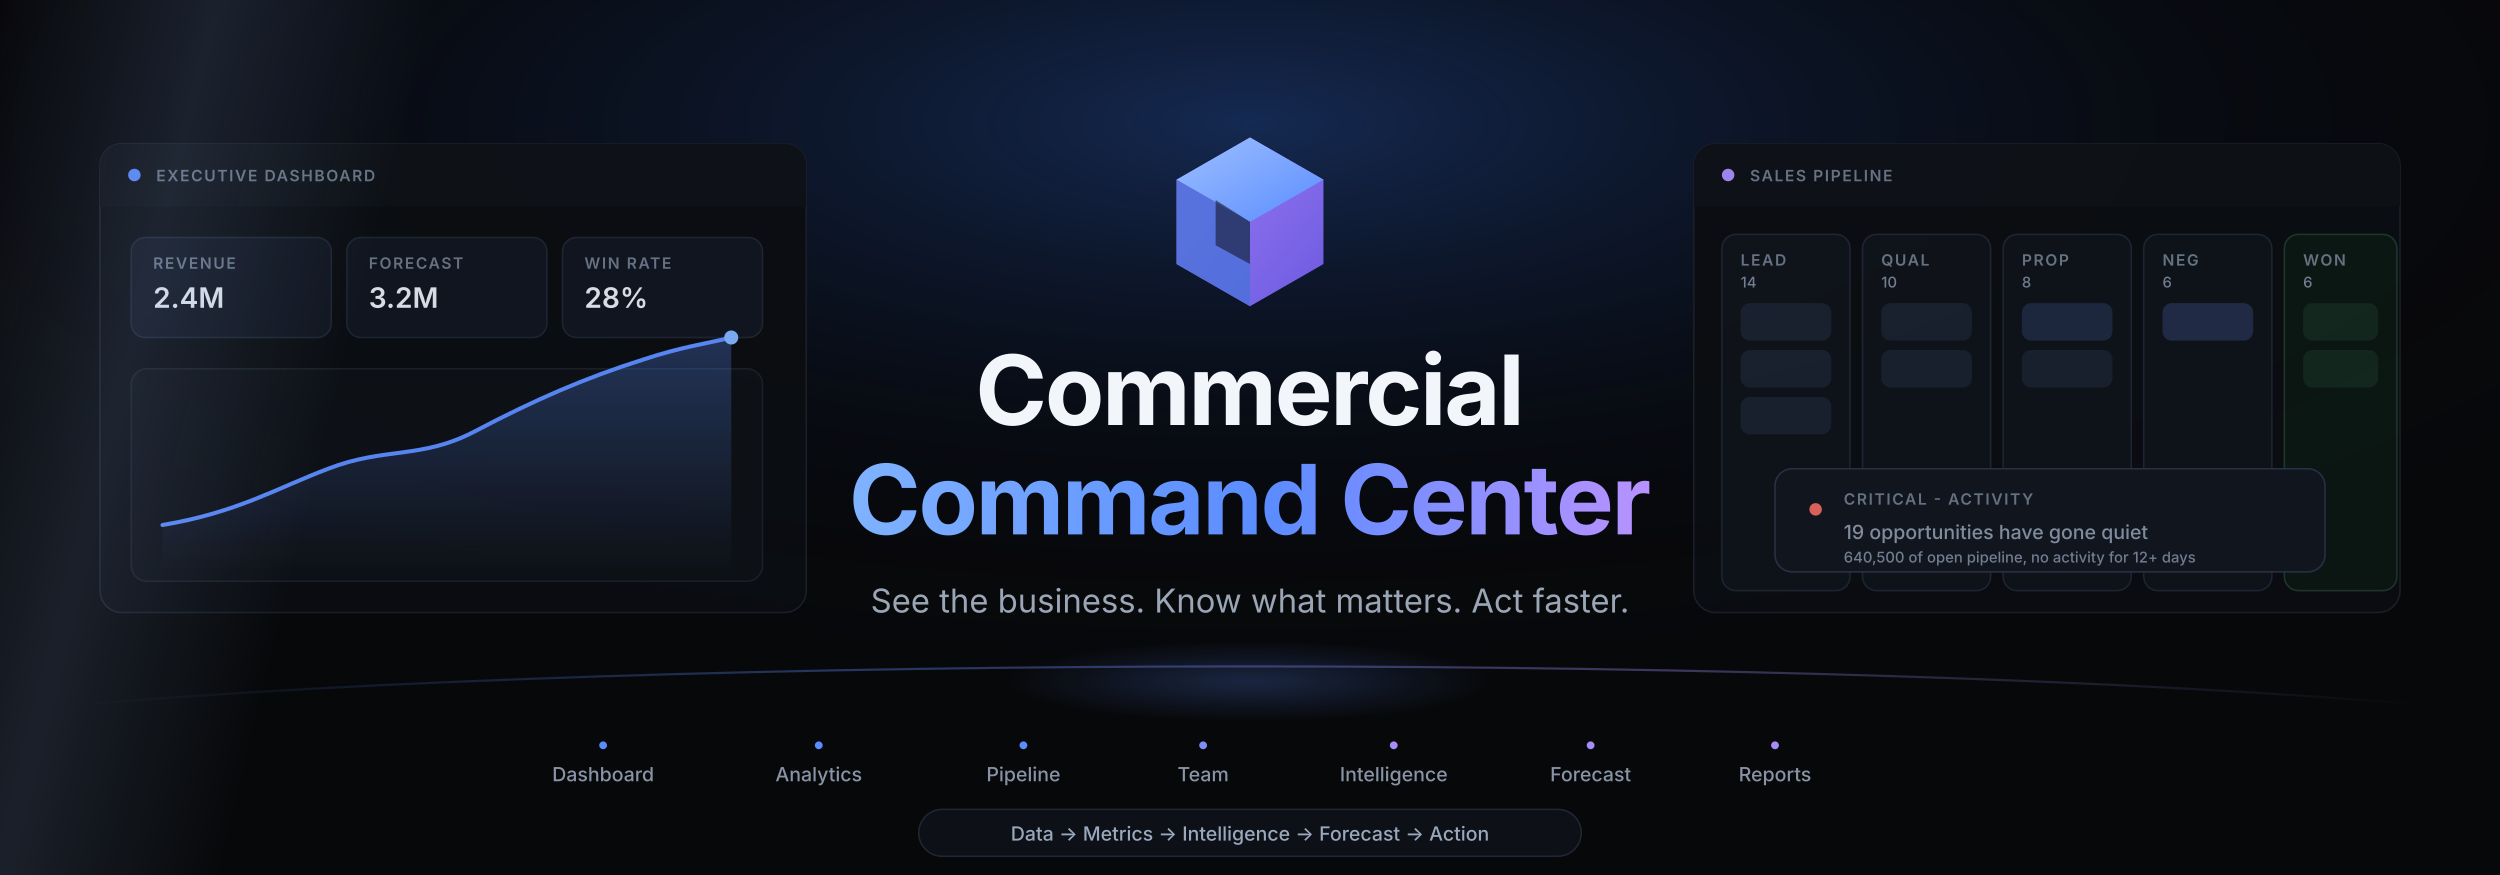
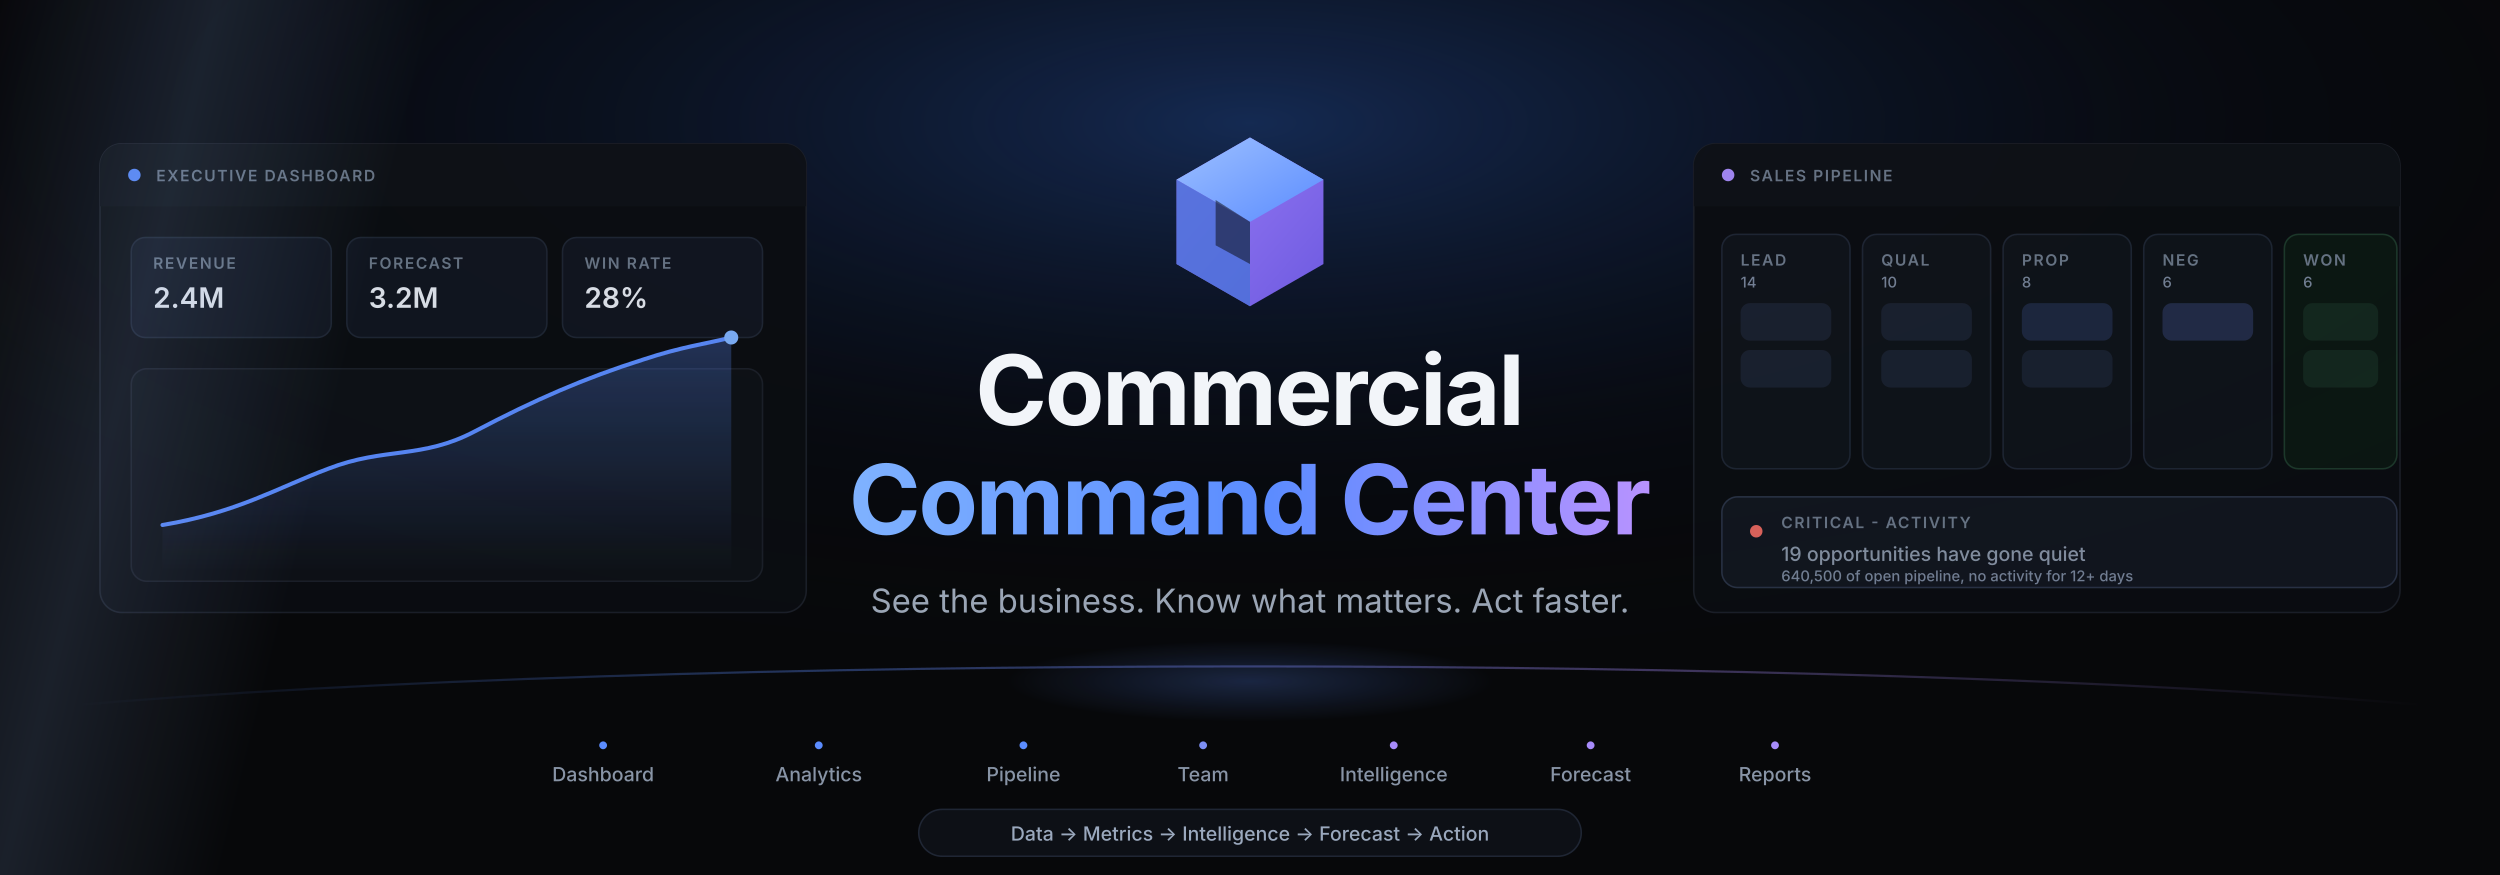
<svg xmlns="http://www.w3.org/2000/svg" viewBox="0 0 1600 560" width="1600" height="560" role="img" aria-label="Commercial Command Center - See the business. Know what matters. Act faster.">
  <defs>
    <linearGradient id="wordmark" x1="0" y1="0" x2="1" y2="0">
      <stop offset="0%" stop-color="#7fb2ff" />
      <stop offset="52%" stop-color="#5b8cff" />
      <stop offset="100%" stop-color="#b892ff" />
    </linearGradient>
    <linearGradient id="markFace" x1="0" y1="0" x2="1" y2="1">
      <stop offset="0%" stop-color="#9dc0ff" />
      <stop offset="100%" stop-color="#5b8cff" />
    </linearGradient>
    <linearGradient id="markSide" x1="0" y1="0" x2="1" y2="1">
      <stop offset="0%" stop-color="#9b7cf6" />
      <stop offset="100%" stop-color="#6d5ae0" />
    </linearGradient>
    <radialGradient id="ambient" cx="50%" cy="14%" r="66%">
      <stop offset="0%" stop-color="#20458c" stop-opacity="0.55" />
      <stop offset="60%" stop-color="#0d1a3a" stop-opacity="0.12" />
      <stop offset="100%" stop-color="#07080a" stop-opacity="0" />
    </radialGradient>
    <radialGradient id="floorGlow" cx="50%" cy="50%" r="50%">
      <stop offset="0%" stop-color="#5b8cff" stop-opacity="0.5" />
      <stop offset="100%" stop-color="#5b8cff" stop-opacity="0" />
    </radialGradient>
    <linearGradient id="sweep" x1="0" y1="0" x2="1" y2="0">
      <stop offset="0%" stop-color="#9ec1ff" stop-opacity="0" />
      <stop offset="50%" stop-color="#9ec1ff" stop-opacity="0.13" />
      <stop offset="100%" stop-color="#9ec1ff" stop-opacity="0" />
    </linearGradient>
    <linearGradient id="arcFade" x1="0" y1="0" x2="1" y2="0">
      <stop offset="0%" stop-color="#5b8cff" stop-opacity="0" />
      <stop offset="32%" stop-color="#5b8cff" stop-opacity="0.7" />
      <stop offset="68%" stop-color="#a78bfa" stop-opacity="0.7" />
      <stop offset="100%" stop-color="#a78bfa" stop-opacity="0" />
    </linearGradient>
    <linearGradient id="areaFill" x1="0" y1="0" x2="0" y2="1">
      <stop offset="0%" stop-color="#5b8cff" stop-opacity="0.34" />
      <stop offset="100%" stop-color="#5b8cff" stop-opacity="0" />
    </linearGradient>
    <clipPath id="leftClip">
      <rect x="64" y="92" width="452" height="300" rx="14" />
    </clipPath>
    <clipPath id="rightClip">
      <rect x="1084" y="92" width="452" height="300" rx="14" />
    </clipPath>
    <style>
      /* Every rule below animates FROM somewhere back TO the element's normal
         state. Nothing starts hidden, so if the renderer never advances the
         animation the banner still reads as finished artwork. */
      @keyframes rise { from { opacity: 0; transform: translateY(18px); } }
      @keyframes fade { from { opacity: 0; } }
      @keyframes panelIn { from { opacity: 0; transform: translateY(26px) scale(.986); } }
      @keyframes markIn { from { opacity: 0; transform: translateY(12px) scale(.9); } }
      @keyframes draw { from { stroke-dasharray: 640; stroke-dashoffset: 640; }
                        to   { stroke-dasharray: 640; stroke-dashoffset: 0; } }
      @keyframes pass { 0% { transform: translateX(-760px); }
                        58%,100% { transform: translateX(1780px); } }
      @keyframes breathe { 0%,100% { opacity: .38; transform: scale(1); }
                           50% { opacity: 1; transform: scale(1.4); } }
      @keyframes shimmer { 0%,100% { opacity: .32; } 50% { opacity: .74; } }
      @keyframes cardIn { 0% { opacity: 0; transform: translateX(22px); }
                          12%,88% { opacity: 1; transform: translateX(0); }
                          100% { opacity: 1; transform: translateX(0); } }

      .u     { animation: rise .9s cubic-bezier(.16,.84,.44,1) both; }
      .f     { animation: fade 1.1s ease both; }
      .panel { opacity: .94; animation: panelIn 1.1s cubic-bezier(.16,.84,.44,1) both; }
      .mark  { transform-origin: 800px 130px; animation: markIn 1s cubic-bezier(.16,.84,.44,1) .15s both; }
      .draw  { animation: draw 2.3s cubic-bezier(.22,.7,.3,1) 1s both; }
      .sweep { animation: pass 9s cubic-bezier(.45,0,.5,1) 2.6s infinite; }
      .pulse { transform-origin: center; animation: breathe 3.4s ease-in-out 2s infinite; }
      .arc   { opacity: .5; animation: shimmer 6s ease-in-out 1.6s infinite; }
      .signal{ animation: cardIn 9s cubic-bezier(.16,.84,.44,1) 2.2s infinite; }

      .d2{animation-delay:.15s}  .d3{animation-delay:.3s}   .d5{animation-delay:.6s}
      .d6{animation-delay:.75s}  .d7{animation-delay:.9s}   .d8{animation-delay:1.05s}
      .d9{animation-delay:1.2s}  .d10{animation-delay:1.35s} .d11{animation-delay:1.5s}
      .d12{animation-delay:1.65s} .d13{animation-delay:1.8s}

      text { font-family: "Segoe UI", Inter, system-ui, -apple-system, "Helvetica Neue", Arial, sans-serif; }
      .h1   { font-size: 62px; font-weight: 700; letter-spacing: -.022em; }
      .tag  { font-size: 21px; fill: #9aa5b5; }
      .lbl  { font-size: 12.5px; fill: #8894a6; font-weight: 500; }
      .mini { font-size: 10px; fill: #6b7889; letter-spacing: .1em; font-weight: 600; }
      .num  { font-size: 18px; fill: #e4e9f1; font-weight: 600; }
      .sub  { font-size: 9.5px; fill: #78859a; font-weight: 500; }
      .chip { font-size: 12.5px; fill: #9aa8bd; font-weight: 500; }

      @media (prefers-reduced-motion: reduce) {
        .u,.f,.panel,.mark,.draw,.sweep,.pulse,.arc,.signal { animation: none; }
      }
    </style>
  </defs>
  <rect width="1600" height="560" fill="#07080a" />
  <rect width="1600" height="560" fill="url(#ambient)" />
  <g class="panel d2">
    <rect x="64" y="92" width="452" height="300" rx="14" fill="#0b0d11" stroke="#1c2029" />
    <g clip-path="url(#leftClip)">
      <rect x="64" y="92" width="452" height="40" fill="#0e1116" />
      <circle cx="86" cy="112" r="4" fill="#5b8cff" />
      <text x="100" y="116" class="mini">EXECUTIVE DASHBOARD</text>
      <g class="f d5">
        <rect x="84" y="152" width="128" height="64" rx="9" fill="#111520" stroke="#1f2634" />
        <text x="98" y="172" class="mini">REVENUE</text>
        <text x="98" y="197" class="num">2.4M</text>
      </g>
      <g class="f d6">
        <rect x="222" y="152" width="128" height="64" rx="9" fill="#111520" stroke="#1f2634" />
        <text x="236" y="172" class="mini">FORECAST</text>
        <text x="236" y="197" class="num">3.2M</text>
      </g>
      <g class="f d7">
        <rect x="360" y="152" width="128" height="64" rx="9" fill="#111520" stroke="#1f2634" />
        <text x="374" y="172" class="mini">WIN RATE</text>
        <text x="374" y="197" class="num">28%</text>
      </g>
      <rect x="84" y="236" width="404" height="136" rx="10" fill="#0e1116" stroke="#1c2029" />
      <g class="f d9" opacity=".9">
        <path d="M104 336 C 152 328, 178 312, 210 300 C 246 286, 270 294, 304 276 C 342 256, 374 242, 412 230 C 436 222, 452 220, 468 216 L468 366 L104 366 Z" fill="url(#areaFill)" />
      </g>
      <path d="M104 336 C 152 328, 178 312, 210 300 C 246 286, 270 294, 304 276 C 342 256, 374 242, 412 230 C 436 222, 452 220, 468 216" fill="none" stroke="#5b8cff" stroke-width="2.6" stroke-linecap="round" class="draw" />
      <circle cx="468" cy="216" r="4.5" fill="#7fb2ff" class="f d12" />
    </g>
  </g>
  <g class="panel d3">
    <rect x="1084" y="92" width="452" height="300" rx="14" fill="#0b0d11" stroke="#1c2029" />
    <g clip-path="url(#rightClip)">
      <rect x="1084" y="92" width="452" height="40" fill="#0e1116" />
      <circle cx="1106" cy="112" r="4" fill="#a78bfa" />
      <text x="1120" y="116" class="mini">SALES PIPELINE</text>
      <g class="f d6">
-         <rect x="1102" y="150" width="82" height="228" rx="9" fill="#0f131a" stroke="#1f2634" />
+         <rect x="1102" y="150" width="82" height="150" rx="9" fill="#0f131a" stroke="#1f2634" />
        <text x="1114" y="170" class="mini">LEAD</text>
        <text x="1114" y="184" class="sub">14</text>
        <rect x="1114" y="194" width="58" height="24" rx="6" fill="#1a2130" />
        <rect x="1114" y="224" width="58" height="24" rx="6" fill="#1a2130" />
-         <rect x="1114" y="254" width="58" height="24" rx="6" fill="#1a2130" />
      </g>
      <g class="f d7">
-         <rect x="1192" y="150" width="82" height="228" rx="9" fill="#0f131a" stroke="#1f2634" />
+         <rect x="1192" y="150" width="82" height="150" rx="9" fill="#0f131a" stroke="#1f2634" />
        <text x="1204" y="170" class="mini">QUAL</text>
        <text x="1204" y="184" class="sub">10</text>
        <rect x="1204" y="194" width="58" height="24" rx="6" fill="#1a2130" />
        <rect x="1204" y="224" width="58" height="24" rx="6" fill="#1a2130" />
      </g>
      <g class="f d8">
-         <rect x="1282" y="150" width="82" height="228" rx="9" fill="#0f131a" stroke="#1f2634" />
+         <rect x="1282" y="150" width="82" height="150" rx="9" fill="#0f131a" stroke="#1f2634" />
        <text x="1294" y="170" class="mini">PROP</text>
        <text x="1294" y="184" class="sub">8</text>
        <rect x="1294" y="194" width="58" height="24" rx="6" fill="#1e2740" />
        <rect x="1294" y="224" width="58" height="24" rx="6" fill="#1a2130" />
      </g>
      <g class="f d9">
-         <rect x="1372" y="150" width="82" height="228" rx="9" fill="#0f131a" stroke="#1f2634" />
+         <rect x="1372" y="150" width="82" height="150" rx="9" fill="#0f131a" stroke="#1f2634" />
        <text x="1384" y="170" class="mini">NEG</text>
        <text x="1384" y="184" class="sub">6</text>
        <rect x="1384" y="194" width="58" height="24" rx="6" fill="#232c48" />
      </g>
      <g class="f d10">
-         <rect x="1462" y="150" width="72" height="228" rx="9" fill="#0c1712" stroke="#1e3a2c" />
+         <rect x="1462" y="150" width="72" height="150" rx="9" fill="#0c1712" stroke="#1e3a2c" />
        <text x="1474" y="170" class="mini" fill="#4fcf9d">WON</text>
        <text x="1474" y="184" class="sub" fill="#3fbf8f">6</text>
        <rect x="1474" y="194" width="48" height="24" rx="6" fill="#14281f" />
        <rect x="1474" y="224" width="48" height="24" rx="6" fill="#14281f" />
      </g>
    </g>
    <g class="signal">
-       <rect x="1136" y="300" width="352" height="66" rx="11" fill="#12161f" stroke="#2a3346" />
-       <circle cx="1162" cy="326" r="4" fill="#e5675f" class="pulse" />
-       <text x="1180" y="323" class="mini" fill="#e5675f">CRITICAL - ACTIVITY</text>
-       <text x="1180" y="345" class="lbl" fill="#dbe1ea">19 opportunities have gone quiet</text>
-       <text x="1180" y="360" class="sub">640,500 of open pipeline, no activity for 12+ days</text>
+       <rect x="1102" y="318" width="432" height="58" rx="10" fill="#12161f" stroke="#2a3346" />
+       <circle cx="1124" cy="340" r="4" fill="#e5675f" class="pulse" />
+       <text x="1140" y="338" class="mini" fill="#e5675f">CRITICAL - ACTIVITY</text>
+       <text x="1140" y="359" class="lbl" fill="#dbe1ea">19 opportunities have gone quiet</text>
+       <text x="1140" y="372" class="sub">640,500 of open pipeline, no activity for 12+ days</text>
    </g>
  </g>
  <g class="mark">
    <path d="M800 88 L847 115 L847 169 L800 196 L753 169 L753 115 Z" fill="url(#markSide)" />
    <path d="M800 88 L847 115 L800 142 L753 115 Z" fill="url(#markFace)" />
    <path d="M800 142 L800 196 L753 169 L753 115 Z" fill="#4a72d8" opacity=".8" />
    <path d="M778 128 L778 157 L800 169 L800 142 Z" fill="#07080a" opacity=".5" />
  </g>
  <text x="800" y="272" text-anchor="middle" class="h1 u d5" fill="#f2f5f9">Commercial</text>
  <text x="800" y="342" text-anchor="middle" class="h1 u d7" fill="url(#wordmark)">Command Center</text>
  <text x="800" y="392" text-anchor="middle" class="tag u d9">See the business. Know what matters. Act faster.</text>
  <path d="M40 452 C 420 418, 1180 418, 1560 452" fill="none" stroke="url(#arcFade)" stroke-width="1.4" class="arc" />
  <ellipse cx="800" cy="436" rx="156" ry="26" fill="url(#floorGlow)" opacity=".45" class="f d10" />
  <g class="f d11">
    <text x="386" y="500" text-anchor="middle" class="lbl">Dashboard</text>
    <text x="524" y="500" text-anchor="middle" class="lbl">Analytics</text>
    <text x="655" y="500" text-anchor="middle" class="lbl">Pipeline</text>
    <text x="770" y="500" text-anchor="middle" class="lbl">Team</text>
    <text x="892" y="500" text-anchor="middle" class="lbl">Intelligence</text>
    <text x="1018" y="500" text-anchor="middle" class="lbl">Forecast</text>
    <text x="1136" y="500" text-anchor="middle" class="lbl">Reports</text>
    <circle cx="386" cy="477" r="2.5" fill="#5b8cff" />
    <circle cx="524" cy="477" r="2.5" fill="#5b8cff" />
    <circle cx="655" cy="477" r="2.5" fill="#5b8cff" />
    <circle cx="770" cy="477" r="2.5" fill="#7d8ff5" />
    <circle cx="892" cy="477" r="2.5" fill="#a78bfa" />
    <circle cx="1018" cy="477" r="2.5" fill="#a78bfa" />
    <circle cx="1136" cy="477" r="2.5" fill="#a78bfa" />
  </g>
  <g class="u d13">
    <rect x="588" y="518" width="424" height="30" rx="15" fill="#0d1016" stroke="#1f2634" />
    <text x="800" y="538" text-anchor="middle" class="chip">
      Data → Metrics → Intelligence → Forecast → Action
    </text>
  </g>
  <g class="sweep">
    <rect x="0" y="0" width="280" height="560" fill="url(#sweep)" transform="skewX(-14)" />
  </g>
</svg>
